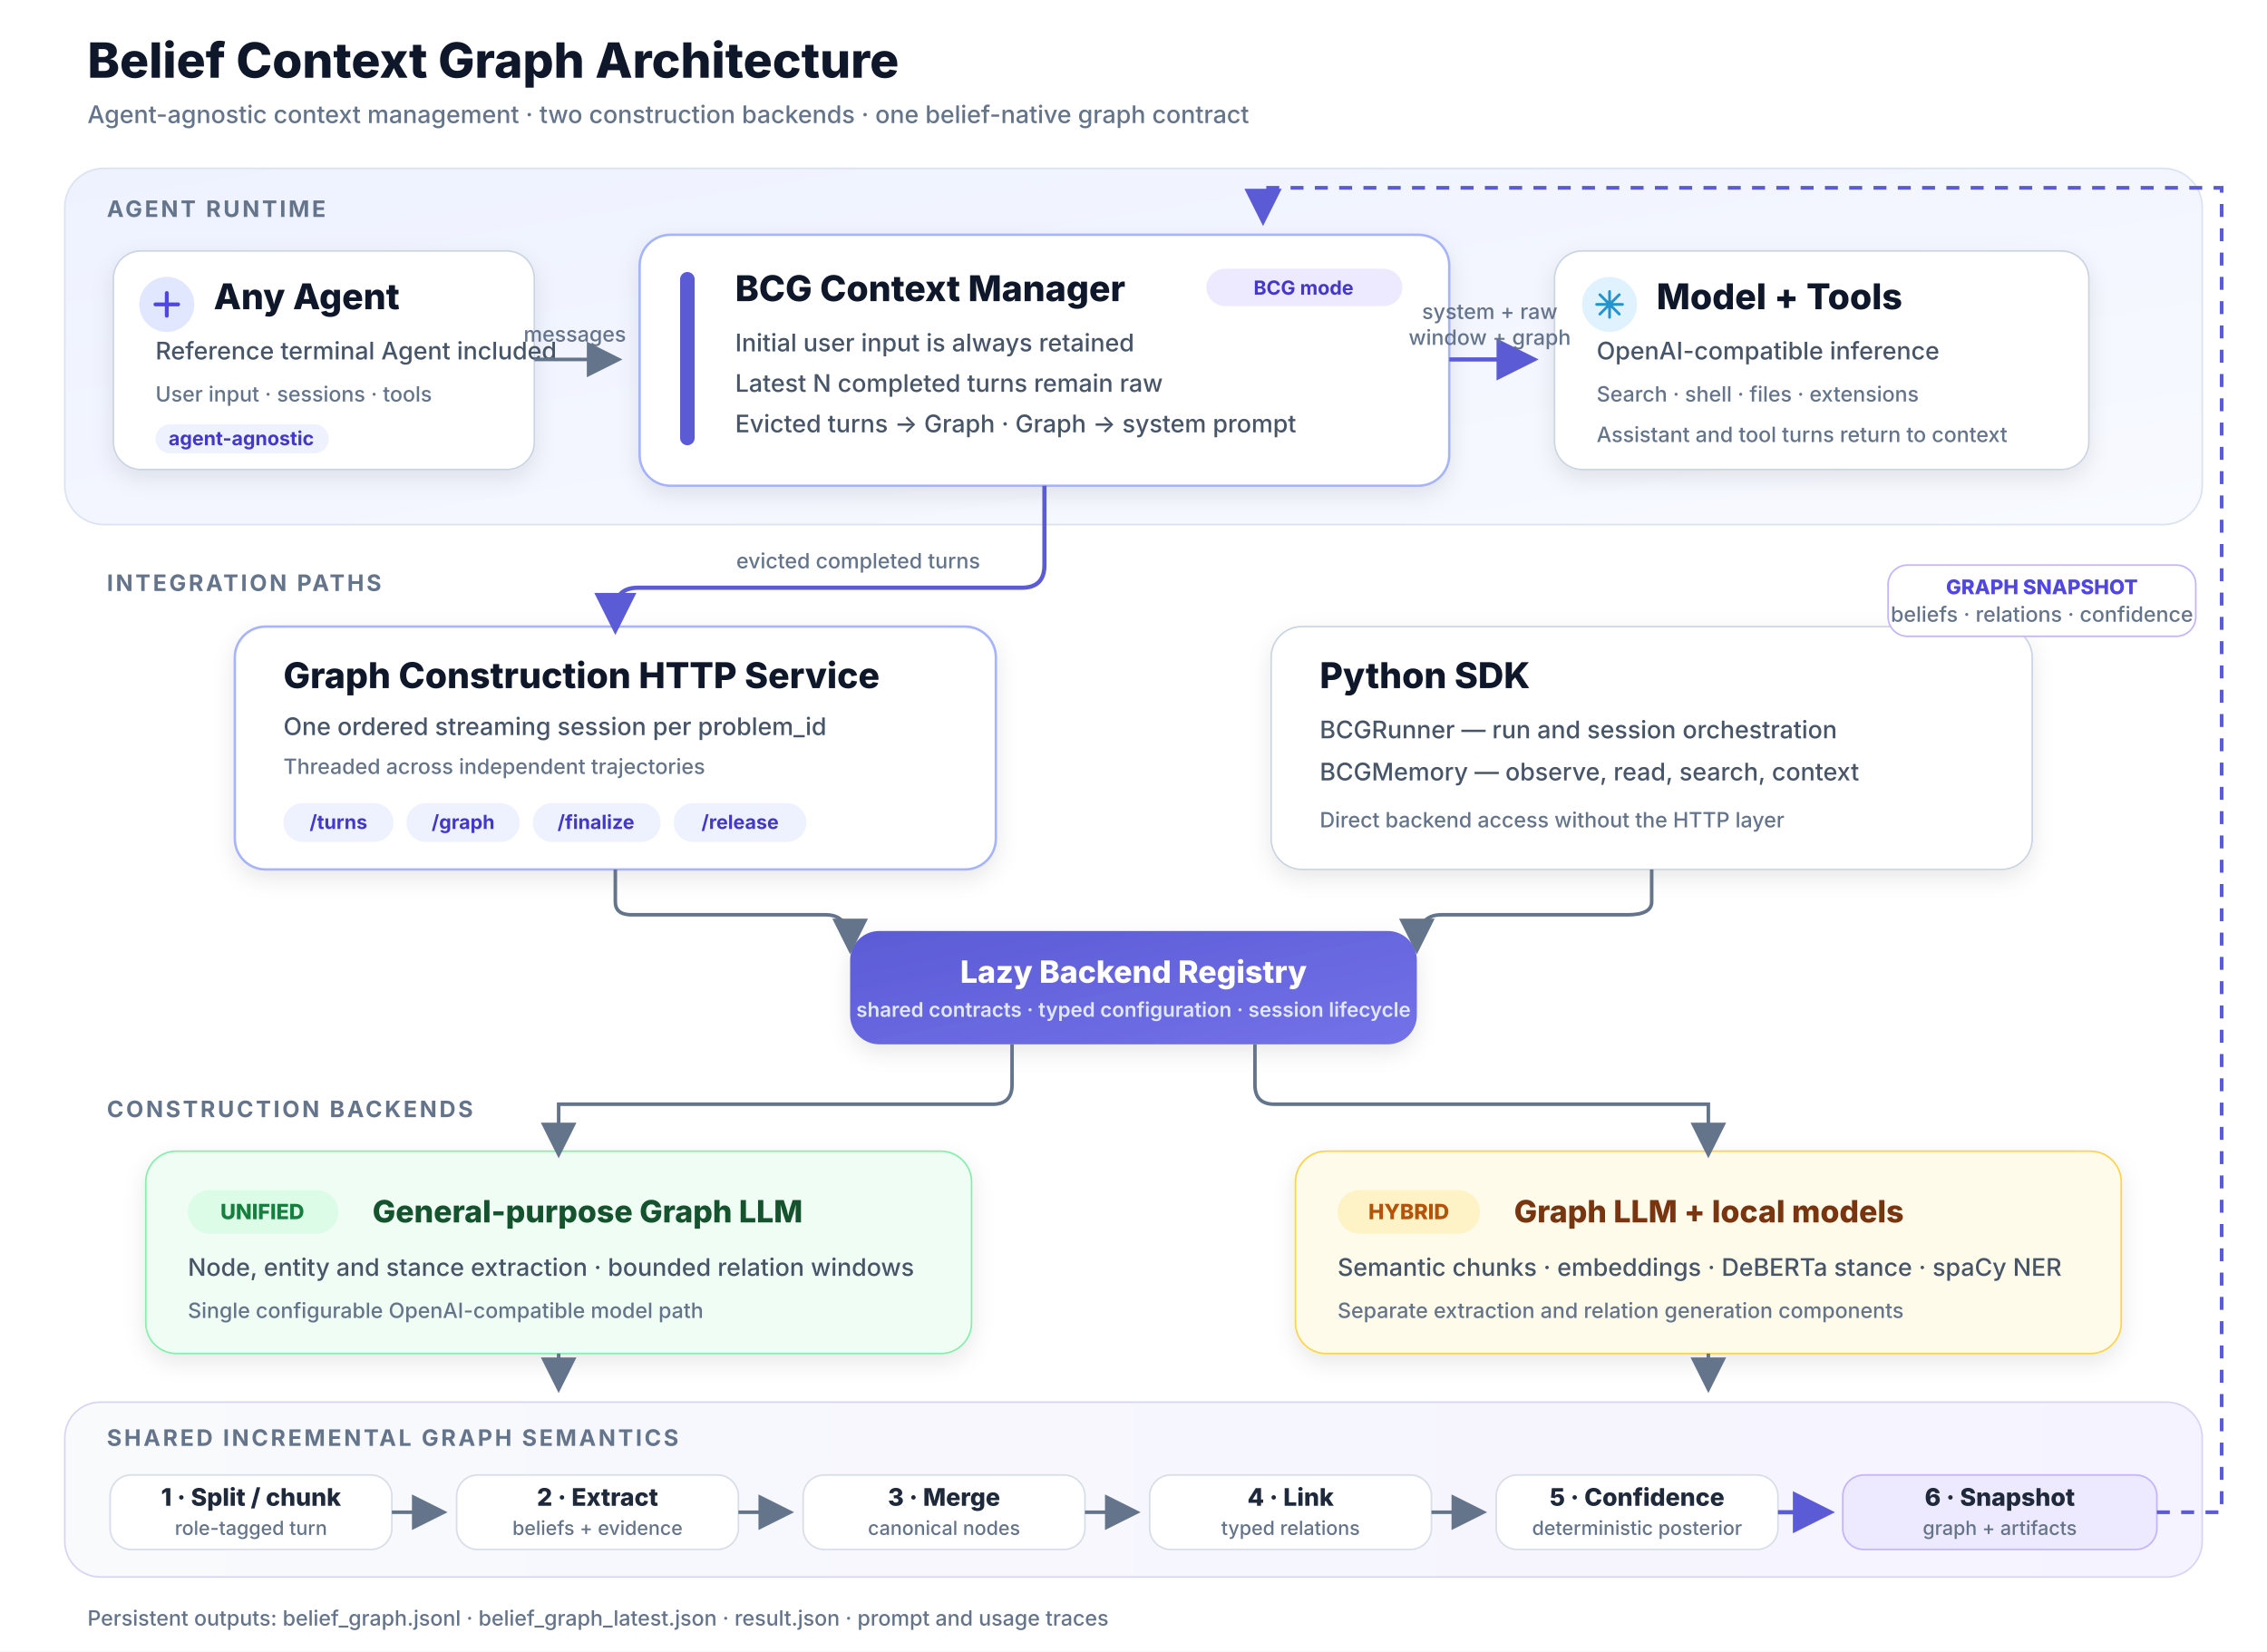
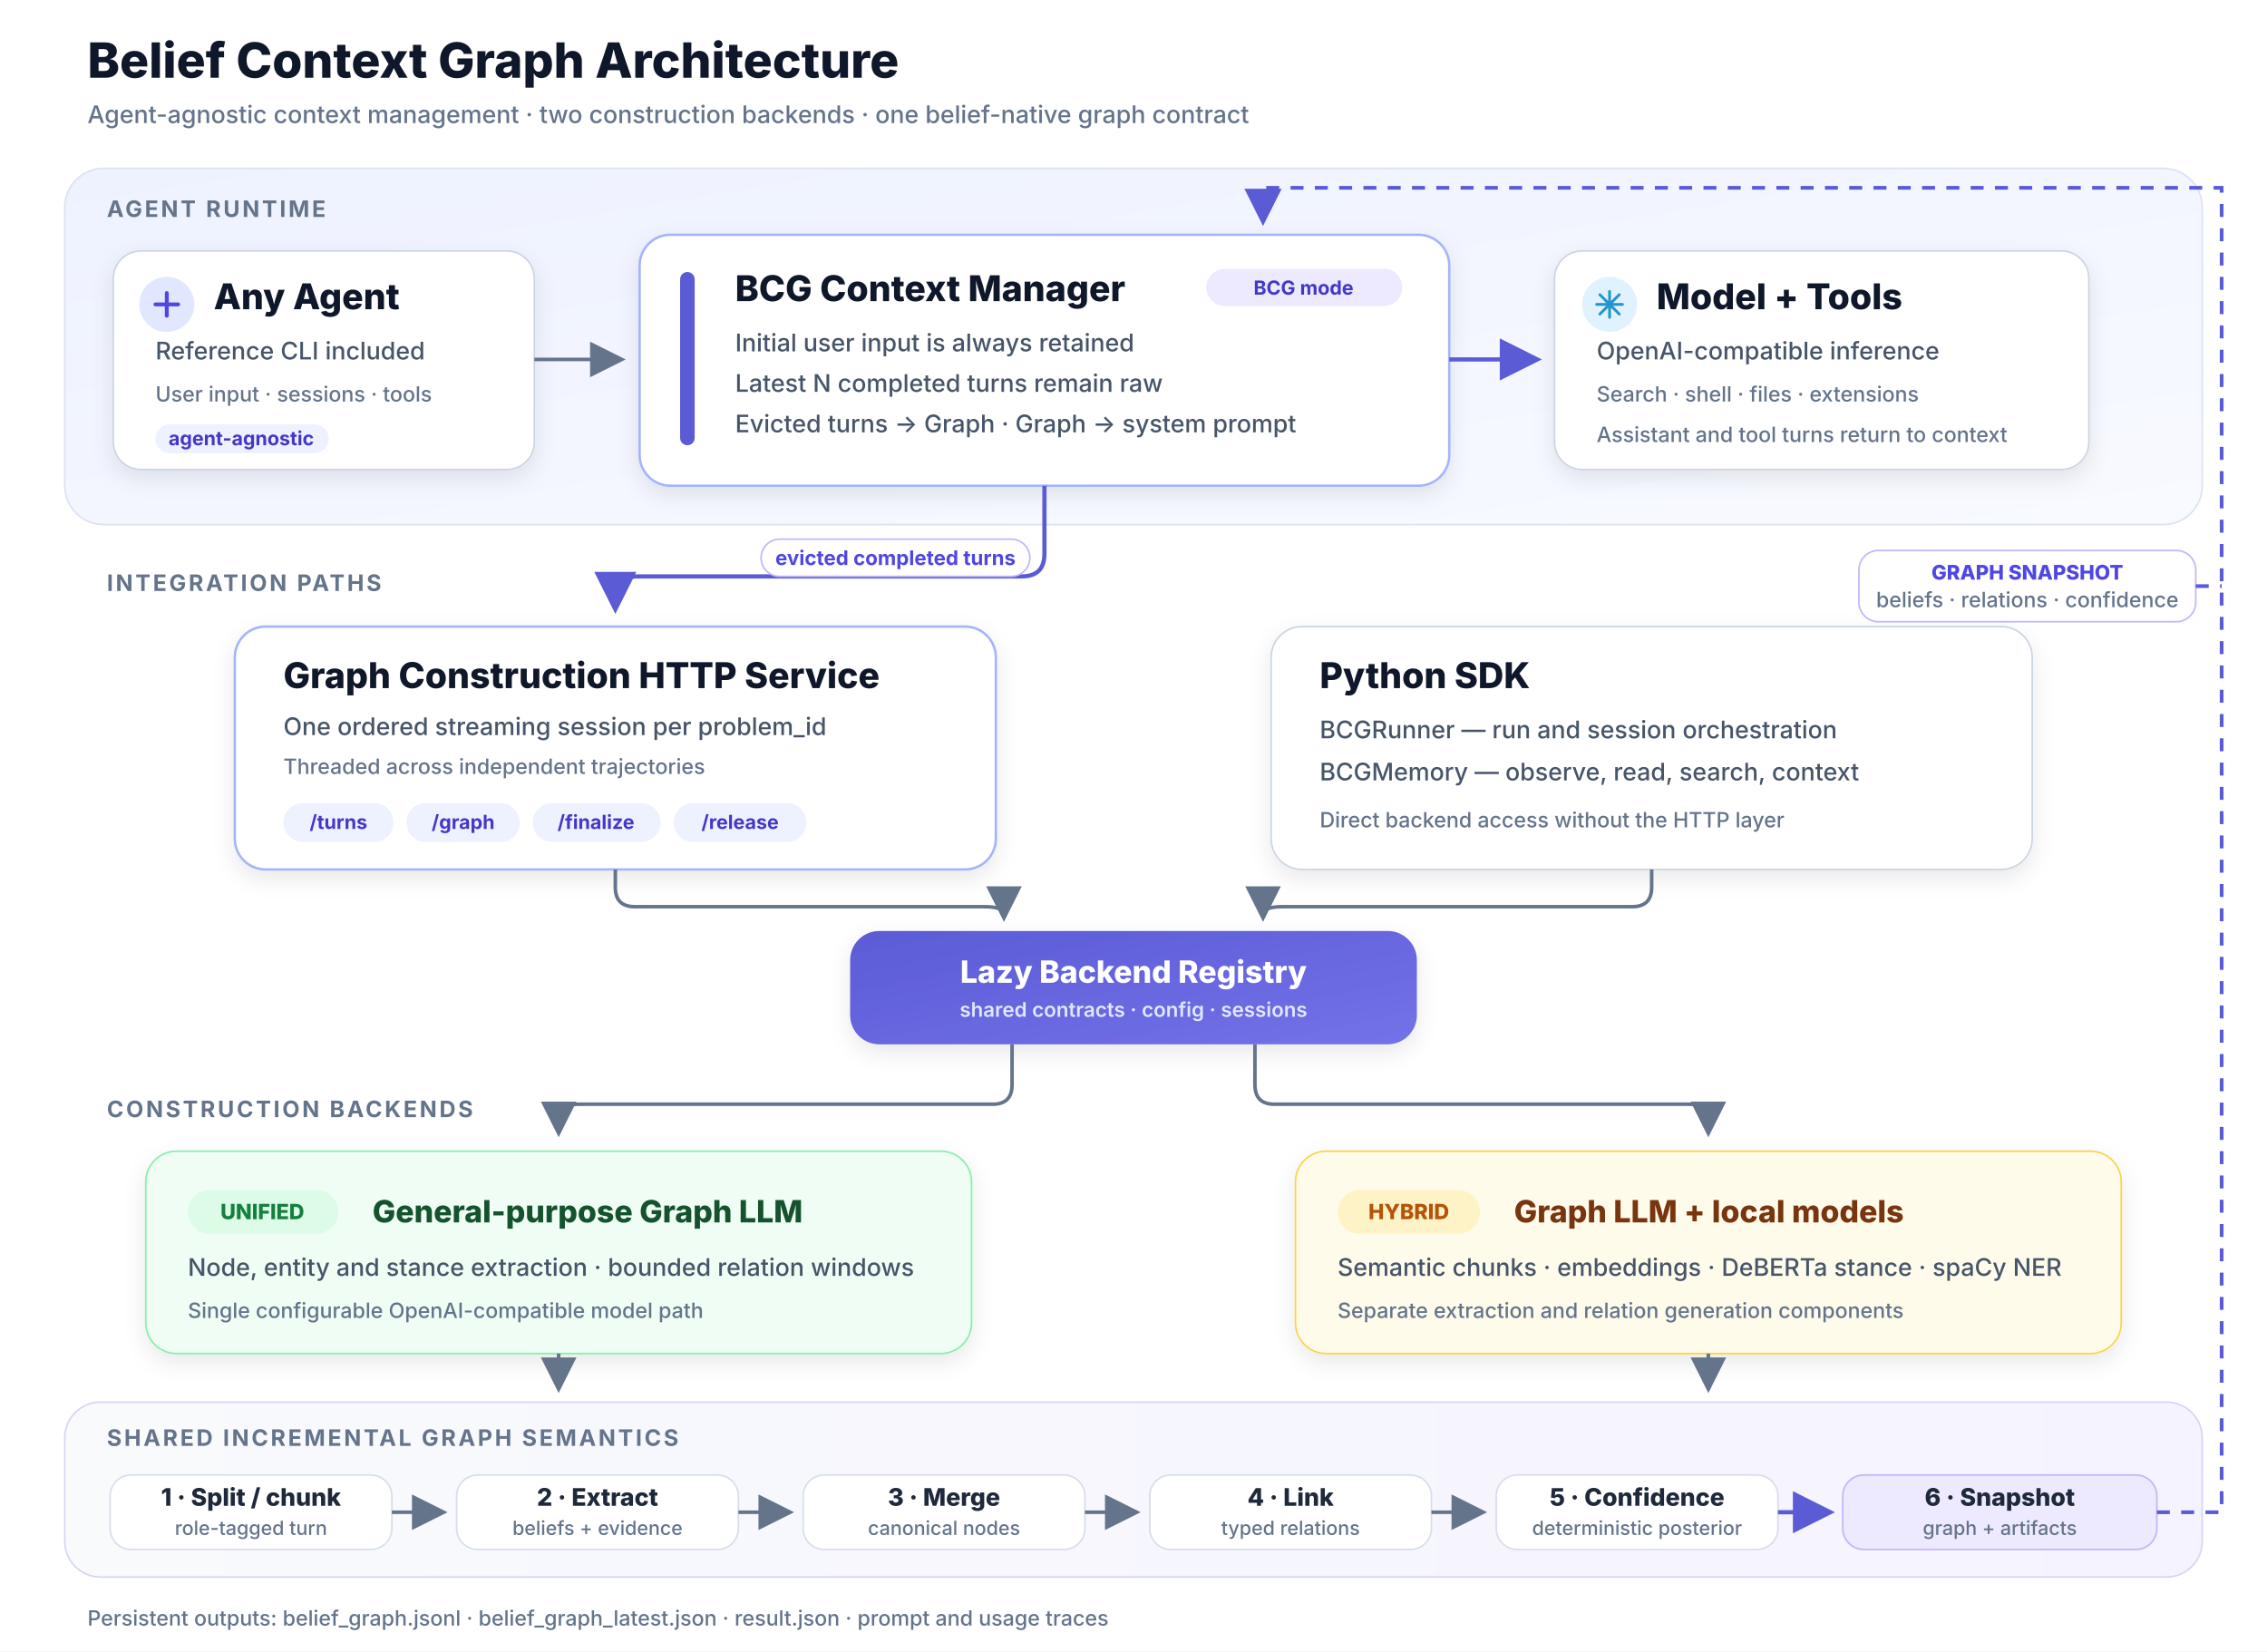
<svg xmlns="http://www.w3.org/2000/svg" width="1400" height="1020" viewBox="0 0 1400 1020" role="img" aria-labelledby="title desc">
  <defs>
    <linearGradient id="agentFill" x1="0" y1="0" x2="1" y2="1">
      <stop offset="0" stop-color="#eef2ff" />
      <stop offset="1" stop-color="#f8faff" />
    </linearGradient>
    <linearGradient id="graphFill" x1="0" y1="0" x2="1" y2="1">
      <stop offset="0" stop-color="#5b5bd6" />
      <stop offset="1" stop-color="#7472e8" />
    </linearGradient>
    <linearGradient id="pipelineFill" x1="0" y1="0" x2="1" y2="0">
      <stop offset="0" stop-color="#f8fafc" />
      <stop offset="1" stop-color="#f5f3ff" />
    </linearGradient>
    <filter id="shadow" x="-15%" y="-15%" width="130%" height="140%">
      <feDropShadow dx="0" dy="5" stdDeviation="7" flood-color="#0f172a" flood-opacity="0.09" />
    </filter>
    <marker id="arrow" markerWidth="10" markerHeight="10" refX="8" refY="5" orient="auto" markerUnits="strokeWidth">
      <path d="M0 0L10 5L0 10Z" fill="#64748b" />
    </marker>
    <marker id="arrowPurple" markerWidth="10" markerHeight="10" refX="8" refY="5" orient="auto" markerUnits="strokeWidth">
      <path d="M0 0L10 5L0 10Z" fill="#5b5bd6" />
    </marker>
    <style>
      .font { font-family: Inter, ui-sans-serif, system-ui, -apple-system, BlinkMacSystemFont, "Segoe UI", Arial, sans-serif; }
      .section { font-size: 14px; font-weight: 750; letter-spacing: 1.5px; fill: #64748b; }
      .title { font-size: 22px; font-weight: 760; fill: #0f172a; }
      .body { font-size: 15px; font-weight: 500; fill: #475569; }
      .small { font-size: 13px; font-weight: 520; fill: #64748b; }
      .chip { font-size: 12px; font-weight: 700; fill: #4338ca; }
      .stageTitle { font-size: 15px; font-weight: 760; fill: #1e293b; }
      .stageBody { font-size: 12px; font-weight: 520; fill: #64748b; }
      .arrow { fill: none; stroke: #64748b; stroke-width: 2.2; marker-end: url(#arrow); }
      .arrowPurple { fill: none; stroke: #5b5bd6; stroke-width: 2.6; marker-end: url(#arrowPurple); }
      .feedback { fill: none; stroke: #5b5bd6; stroke-width: 2.3; stroke-dasharray: 8 7; marker-end: url(#arrowPurple); }
    </style>
  </defs>
  <rect width="1400" height="1020" fill="#ffffff" />
  <g class="font">
    <text id="architecture-title" x="54" y="48" font-size="30" font-weight="800" fill="#0f172a">Belief Context Graph Architecture</text>
    <text x="54" y="76" font-size="15" font-weight="500" fill="#64748b">Agent-agnostic context management · two construction backends · one belief-native graph contract</text>
    <rect x="40" y="104" width="1320" height="220" rx="24" fill="url(#agentFill)" stroke="#dbe3f1" />
    <text x="66" y="134" class="section">AGENT RUNTIME</text>
    <g filter="url(#shadow)">
      <rect x="70" y="155" width="260" height="135" rx="17" fill="#ffffff" stroke="#cbd5e1" />
      <rect x="395" y="145" width="500" height="155" rx="19" fill="#ffffff" stroke="#a5b4fc" stroke-width="1.5" />
      <rect x="960" y="155" width="330" height="135" rx="17" fill="#ffffff" stroke="#cbd5e1" />
    </g>
    <circle cx="103" cy="188" r="17" fill="#e0e7ff" />
    <path d="M96 188h14M103 181v14" stroke="#4f46e5" stroke-width="2.4" stroke-linecap="round" />
    <text x="132" y="191" class="title">Any Agent</text>
-     <text x="96" y="222" class="body">Reference terminal Agent included</text>
+     <text x="96" y="222" class="body">Reference CLI included</text>
    <text x="96" y="248" class="small">User input · sessions · tools</text>
    <rect x="96" y="262" width="107" height="18" rx="9" fill="#eef2ff" />
    <text x="149" y="275" text-anchor="middle" class="chip">agent-agnostic</text>
    <rect x="420" y="168" width="9" height="107" rx="4.5" fill="#5b5bd6" />
    <text x="454" y="186" class="title">BCG Context Manager</text>
    <text x="454" y="217" class="body">Initial user input is always retained</text>
    <text x="454" y="242" class="body">Latest N completed turns remain raw</text>
    <text x="454" y="267" class="body">Evicted turns → Graph · Graph → system prompt</text>
    <rect x="745" y="166" width="121" height="23" rx="11.5" fill="#ede9fe" />
    <text x="805" y="182" text-anchor="middle" class="chip">BCG mode</text>
    <circle cx="994" cy="188" r="17" fill="#e0f2fe" />
    <path d="M986 188h16M994 180v16M988 182l12 12M1000 182l-12 12" stroke="#0284c7" stroke-width="1.7" stroke-linecap="round" opacity="0.85" />
    <text x="1023" y="191" class="title">Model + Tools</text>
    <text x="986" y="222" class="body">OpenAI-compatible inference</text>
    <text x="986" y="248" class="small">Search · shell · files · extensions</text>
    <text x="986" y="273" class="small">Assistant and tool turns return to context</text>
-     <path d="M330 222H380" class="arrow" />
-     <text x="355" y="211" text-anchor="middle" class="small">messages</text>
-     <path d="M895 222H945" class="arrowPurple" />
-     <text x="920" y="197" text-anchor="middle" class="small">system + raw</text>
-     <text x="920" y="213" text-anchor="middle" class="small">window + graph</text>
+     <path d="M330 222H382" class="arrow" />
+     <path d="M895 222H947" class="arrowPurple" />
    <text x="66" y="365" class="section">INTEGRATION PATHS</text>
    <g filter="url(#shadow)">
      <rect x="145" y="387" width="470" height="150" rx="19" fill="#ffffff" stroke="#a5b4fc" stroke-width="1.5" />
      <rect x="785" y="387" width="470" height="150" rx="19" fill="#ffffff" stroke="#cbd5e1" />
      <rect x="525" y="575" width="350" height="70" rx="18" fill="url(#graphFill)" />
    </g>
    <text x="175" y="425" class="title">Graph Construction HTTP Service</text>
    <text x="175" y="454" class="body">One ordered streaming session per problem_id</text>
    <text x="175" y="478" class="small">Threaded across independent trajectories</text>
    <g>
      <rect x="175" y="496" width="68" height="24" rx="12" fill="#eef2ff" />
      <rect x="251" y="496" width="70" height="24" rx="12" fill="#eef2ff" />
      <rect x="329" y="496" width="79" height="24" rx="12" fill="#eef2ff" />
      <rect x="416" y="496" width="82" height="24" rx="12" fill="#eef2ff" />
      <text x="209" y="512" text-anchor="middle" class="chip">/turns</text>
      <text x="286" y="512" text-anchor="middle" class="chip">/graph</text>
      <text x="368" y="512" text-anchor="middle" class="chip">/finalize</text>
      <text x="457" y="512" text-anchor="middle" class="chip">/release</text>
    </g>
    <text x="815" y="425" class="title">Python SDK</text>
    <text x="815" y="456" class="body">BCGRunner — run and session orchestration</text>
    <text x="815" y="482" class="body">BCGMemory — observe, read, search, context</text>
    <text x="815" y="511" class="small">Direct backend access without the HTTP layer</text>
    <text x="700" y="607" text-anchor="middle" font-size="19" font-weight="780" fill="#ffffff">Lazy Backend Registry</text>
-     <text x="700" y="628" text-anchor="middle" font-size="12.5" font-weight="560" fill="#e0e7ff">shared contracts · typed configuration · session lifecycle</text>
-     <path d="M645 300V349Q645 363 631 363H394Q380 363 380 377V387" class="arrowPurple" />
-     <text x="530" y="351" text-anchor="middle" class="small" fill="#4f46e5">evicted completed turns</text>
-     <path d="M380 537V557Q380 565 390 565H510Q525 565 525 585" class="arrow" />
-     <path d="M1020 537V557Q1020 565 1005 565H890Q875 565 875 585" class="arrow" />
+     <text x="700" y="628" text-anchor="middle" font-size="12.5" font-weight="560" fill="#e0e7ff">shared contracts · config · sessions</text>
+     <path d="M645 300V342Q645 356 631 356H394Q380 356 380 370V374" class="arrowPurple" />
+     <rect x="470" y="333" width="166" height="23" rx="11.5" fill="#ffffff" stroke="#c4b5fd" />
+     <text x="553" y="349" text-anchor="middle" font-size="12.5" font-weight="650" fill="#4f46e5">evicted completed turns</text>
+     <path d="M380 537V548Q380 560 392 560H608Q620 560 620 565" class="arrow" />
+     <path d="M1020 537V548Q1020 560 1008 560H792Q780 560 780 565" class="arrow" />
    <text x="66" y="690" class="section">CONSTRUCTION BACKENDS</text>
    <g filter="url(#shadow)">
      <rect x="90" y="711" width="510" height="125" rx="19" fill="#f0fdf4" stroke="#86efac" />
      <rect x="800" y="711" width="510" height="125" rx="19" fill="#fffbeb" stroke="#fcd34d" />
    </g>
    <rect x="116" y="735" width="93" height="27" rx="13.5" fill="#dcfce7" />
    <text x="162" y="753" text-anchor="middle" font-size="13" font-weight="800" fill="#15803d">UNIFIED</text>
    <text x="230" y="755" font-size="19" font-weight="760" fill="#14532d">General-purpose Graph LLM</text>
    <text x="116" y="788" class="body">Node, entity and stance extraction · bounded relation windows</text>
    <text x="116" y="814" class="small">Single configurable OpenAI-compatible model path</text>
    <rect x="826" y="735" width="88" height="27" rx="13.5" fill="#fef3c7" />
    <text x="870" y="753" text-anchor="middle" font-size="13" font-weight="800" fill="#b45309">HYBRID</text>
    <text x="935" y="755" font-size="19" font-weight="760" fill="#78350f">Graph LLM + local models</text>
    <text x="826" y="788" class="body">Semantic chunks · embeddings · DeBERTa stance · spaCy NER</text>
    <text x="826" y="814" class="small">Separate extraction and relation generation components</text>
-     <path d="M625 645V670Q625 682 613 682H345Q345 682 345 701V711" class="arrow" />
-     <path d="M775 645V670Q775 682 787 682H1055Q1055 682 1055 701V711" class="arrow" />
+     <path d="M625 645V670Q625 682 613 682H357Q345 682 345 694V698" class="arrow" />
+     <path d="M775 645V670Q775 682 787 682H1043Q1055 682 1055 694V698" class="arrow" />
    <rect x="40" y="866" width="1320" height="108" rx="22" fill="url(#pipelineFill)" stroke="#d8d5f4" />
    <text x="66" y="893" class="section">SHARED INCREMENTAL GRAPH SEMANTICS</text>
    <g>
      <rect x="68" y="911" width="174" height="46" rx="13" fill="#ffffff" stroke="#d8dee9" />
      <rect x="282" y="911" width="174" height="46" rx="13" fill="#ffffff" stroke="#d8dee9" />
      <rect x="496" y="911" width="174" height="46" rx="13" fill="#ffffff" stroke="#d8dee9" />
      <rect x="710" y="911" width="174" height="46" rx="13" fill="#ffffff" stroke="#d8dee9" />
      <rect x="924" y="911" width="174" height="46" rx="13" fill="#ffffff" stroke="#d8dee9" />
      <rect x="1138" y="911" width="194" height="46" rx="13" fill="#ede9fe" stroke="#c4b5fd" />
      <text x="155" y="930" text-anchor="middle" class="stageTitle">1 · Split / chunk</text>
      <text x="155" y="948" text-anchor="middle" class="stageBody">role-tagged turn</text>
      <text x="369" y="930" text-anchor="middle" class="stageTitle">2 · Extract</text>
      <text x="369" y="948" text-anchor="middle" class="stageBody">beliefs + evidence</text>
      <text x="583" y="930" text-anchor="middle" class="stageTitle">3 · Merge</text>
      <text x="583" y="948" text-anchor="middle" class="stageBody">canonical nodes</text>
      <text x="797" y="930" text-anchor="middle" class="stageTitle">4 · Link</text>
      <text x="797" y="948" text-anchor="middle" class="stageBody">typed relations</text>
      <text x="1011" y="930" text-anchor="middle" class="stageTitle">5 · Confidence</text>
      <text x="1011" y="948" text-anchor="middle" class="stageBody">deterministic posterior</text>
      <text x="1235" y="930" text-anchor="middle" class="stageTitle" fill="#4338ca">6 · Snapshot</text>
      <text x="1235" y="948" text-anchor="middle" class="stageBody" fill="#5b5bd6">graph + artifacts</text>
      <path d="M242 934H272" class="arrow" />
      <path d="M456 934H486" class="arrow" />
      <path d="M670 934H700" class="arrow" />
      <path d="M884 934H914" class="arrow" />
      <path d="M1098 934H1128" class="arrowPurple" />
    </g>
    <path d="M345 836V856" class="arrow" />
    <path d="M1055 836V856" class="arrow" />
    <path d="M1332 934H1372V116H780V135" class="feedback" />
-     <rect x="1166" y="349" width="190" height="44" rx="12" fill="#ffffff" stroke="#c4b5fd" />
-     <text x="1261" y="367" text-anchor="middle" font-size="12.5" font-weight="760" fill="#4f46e5">GRAPH SNAPSHOT</text>
-     <text x="1261" y="384" text-anchor="middle" class="small">beliefs · relations · confidence</text>
+     <rect x="1148" y="340" width="208" height="44" rx="12" fill="#ffffff" stroke="#c4b5fd" />
+     <text x="1252" y="358" text-anchor="middle" font-size="12.5" font-weight="760" fill="#4f46e5">GRAPH SNAPSHOT</text>
+     <text x="1252" y="375" text-anchor="middle" class="small">beliefs · relations · confidence</text>
+     <path d="M1356 362H1372" fill="none" stroke="#5b5bd6" stroke-width="2.3" stroke-dasharray="8 7" />
    <text x="54" y="1004" class="small">Persistent outputs: belief_graph.jsonl · belief_graph_latest.json · result.json · prompt and usage traces</text>
  </g>
</svg>
